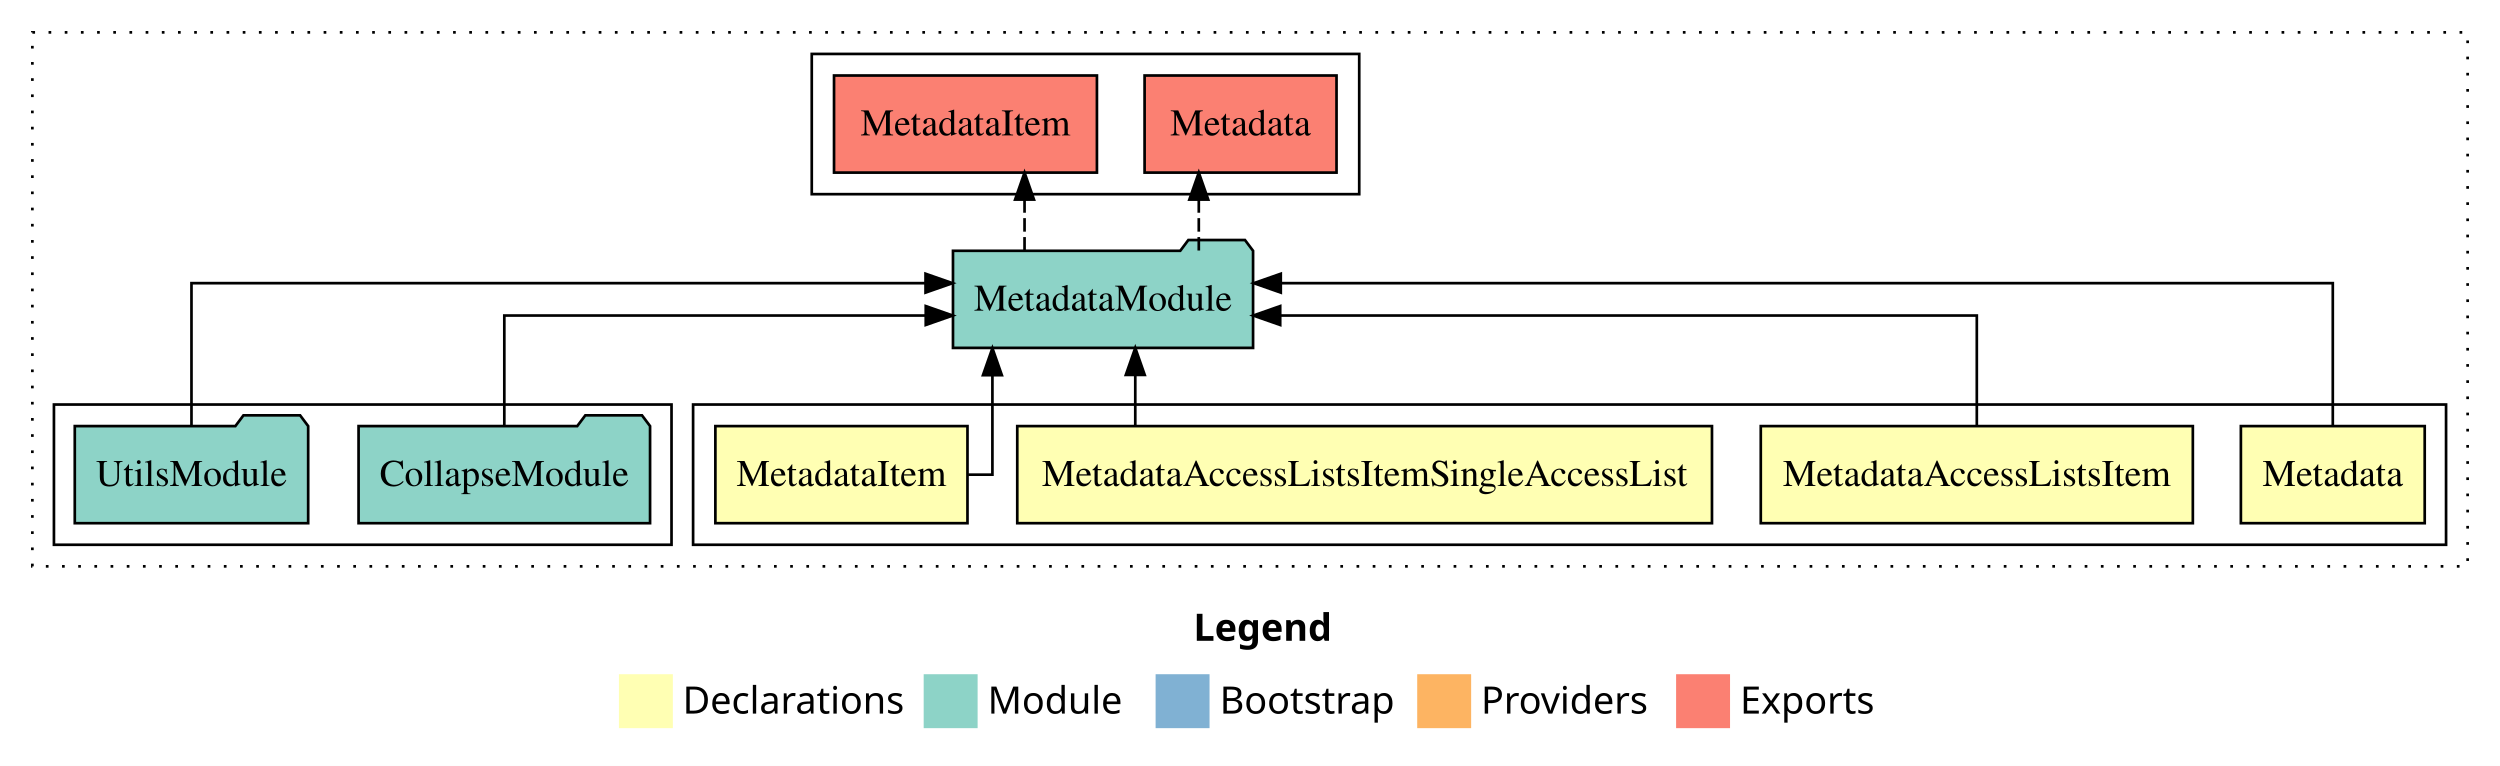
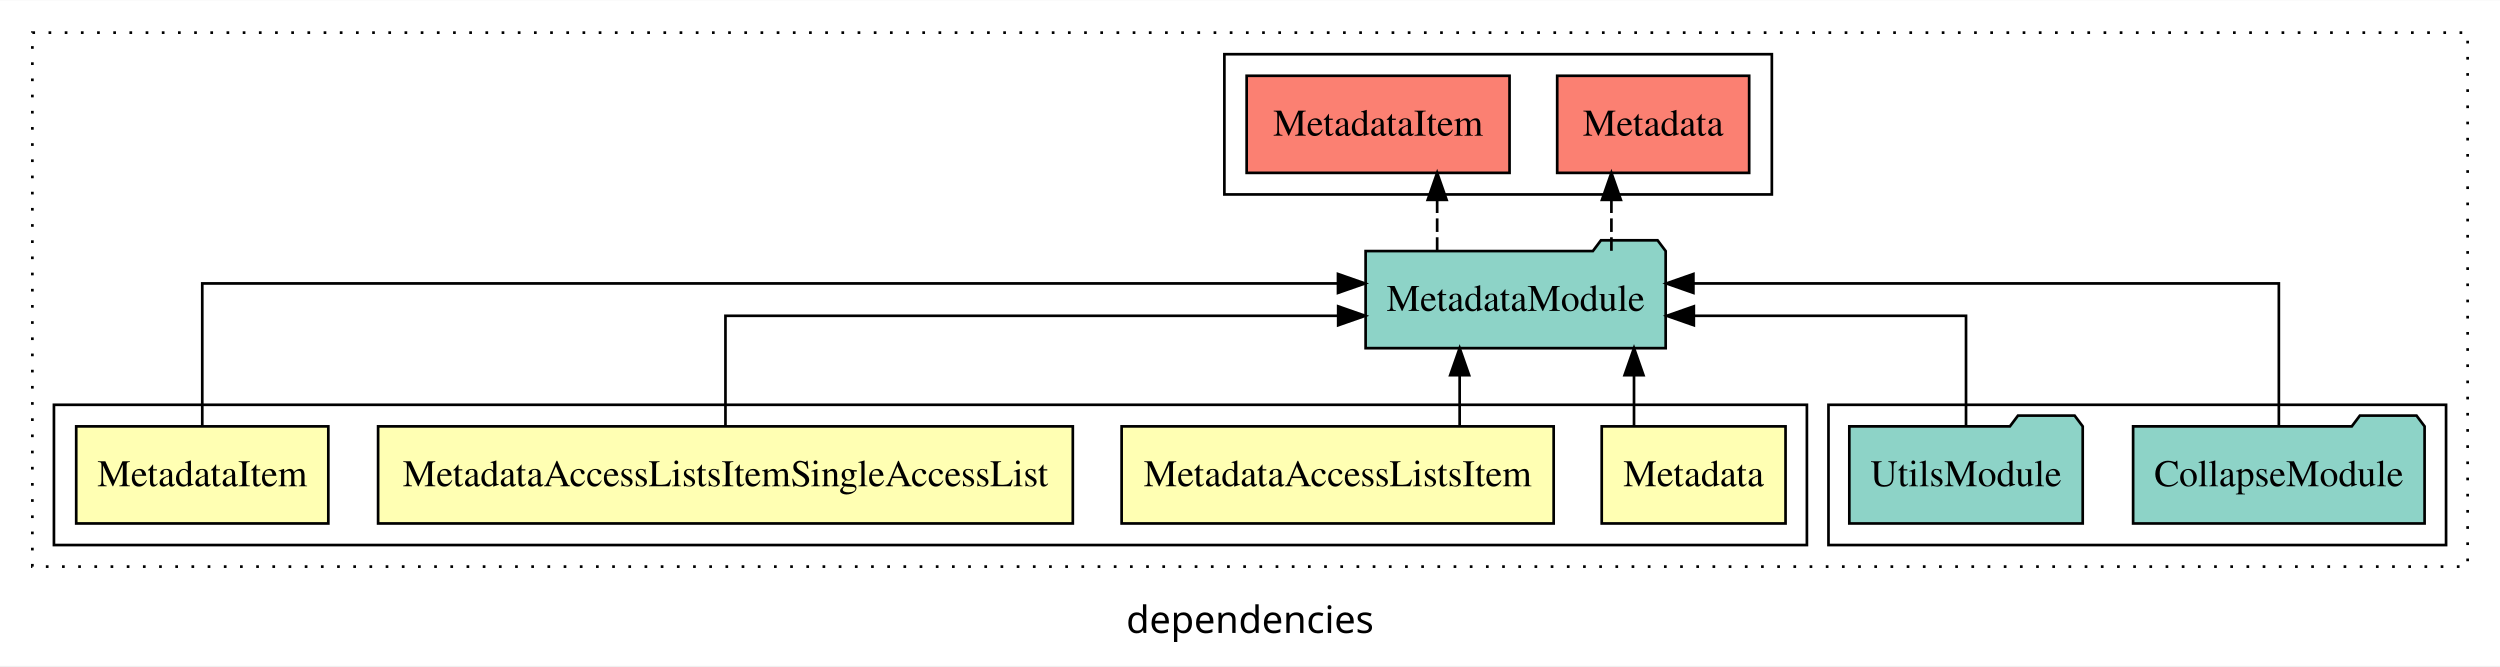
- <svg xmlns="http://www.w3.org/2000/svg" width="927pt" height="284pt" viewBox="0.00 0.00 927.00 284.00">
-   <g id="graph0" class="graph" transform="scale(1 1) rotate(0) translate(4 280)">
-     <polygon fill="#ffffff" stroke="transparent" points="-4,4 -4,-280 923,-280 923,4 -4,4" />
-     <text text-anchor="start" x="438.509" y="-42.4" font-family="sans-serif" font-weight="bold" font-size="14.00" fill="#000000">Legend</text>
-     <polygon fill="#ffffb3" stroke="transparent" points="225.5,-10 225.5,-30 245.5,-30 245.5,-10 225.5,-10" />
-     <text text-anchor="start" x="249.129" y="-15.4" font-family="sans-serif" font-size="14.00" fill="#000000">  Declarations</text>
-     <polygon fill="#8dd3c7" stroke="transparent" points="338.5,-10 338.5,-30 358.5,-30 358.5,-10 338.5,-10" />
-     <text text-anchor="start" x="362.225" y="-15.4" font-family="sans-serif" font-size="14.00" fill="#000000">  Module</text>
-     <polygon fill="#80b1d3" stroke="transparent" points="424.5,-10 424.5,-30 444.5,-30 444.5,-10 424.5,-10" />
-     <text text-anchor="start" x="448.281" y="-15.4" font-family="sans-serif" font-size="14.00" fill="#000000">  Bootstrap</text>
-     <polygon fill="#fdb462" stroke="transparent" points="521.5,-10 521.5,-30 541.5,-30 541.5,-10 521.5,-10" />
-     <text text-anchor="start" x="545.173" y="-15.4" font-family="sans-serif" font-size="14.00" fill="#000000">  Providers</text>
-     <polygon fill="#fb8072" stroke="transparent" points="617.5,-10 617.5,-30 637.5,-30 637.5,-10 617.5,-10" />
-     <text text-anchor="start" x="641.226" y="-15.4" font-family="sans-serif" font-size="14.00" fill="#000000">  Exports</text>
+ <svg xmlns="http://www.w3.org/2000/svg" width="927pt" height="247pt" viewBox="0.00 0.00 927.00 246.80">
+   <g id="graph0" class="graph" transform="scale(1 1) rotate(0) translate(4 242.8)">
+     <polygon fill="white" stroke="transparent" points="-4,4 -4,-242.8 923,-242.8 923,4 -4,4" />
+     <text text-anchor="middle" x="459.5" y="-8.2" font-family="sans-serif" font-size="14.00">dependencies</text>
    <g id="clust1" class="cluster">
-       <polygon fill="none" stroke="#000000" stroke-dasharray="1,5" points="8,-70 8,-268 911,-268 911,-70 8,-70" />
+       <polygon fill="none" stroke="black" stroke-dasharray="1,5" points="8,-32.8 8,-230.8 911,-230.8 911,-32.8 8,-32.8" />
+     </g>
+     <g id="clust7" class="cluster">
+       <polygon fill="none" stroke="black" points="674,-40.8 674,-92.8 903,-92.8 903,-40.8 674,-40.8" />
+     </g>
+     <g id="clust8" class="cluster">
+       <polygon fill="none" stroke="black" points="450,-170.8 450,-222.8 653,-222.8 653,-170.8 450,-170.8" />
    </g>
    <g id="clust2" class="cluster">
-       <polygon fill="none" stroke="#000000" points="253,-78 253,-130 903,-130 903,-78 253,-78" />
-     </g>
-     <g id="clust7" class="cluster">
-       <polygon fill="none" stroke="#000000" points="16,-78 16,-130 245,-130 245,-78 16,-78" />
-     </g>
-     <g id="clust8" class="cluster">
-       <polygon fill="none" stroke="#000000" points="297,-208 297,-260 500,-260 500,-208 297,-208" />
+       <polygon fill="none" stroke="black" points="16,-40.8 16,-92.8 666,-92.8 666,-40.8 16,-40.8" />
    </g>
    <g id="node1" class="node">
-       <polygon fill="#ffffb3" stroke="#000000" points="895.084,-122 826.916,-122 826.916,-86 895.084,-86 895.084,-122" />
-       <text text-anchor="middle" x="861" y="-99.8" font-family="Times,serif" font-size="14.00" fill="#000000">Metadata</text>
+       <polygon fill="#ffffb3" stroke="black" points="658.08,-84.8 589.92,-84.8 589.92,-48.8 658.08,-48.8 658.08,-84.8" />
+       <text text-anchor="middle" x="624" y="-62.6" font-family="Times,serif" font-size="14.00">Metadata</text>
    </g>
    <g id="node5" class="node">
-       <polygon fill="#8dd3c7" stroke="#000000" points="460.635,-187 457.635,-191 436.635,-191 433.635,-187 349.365,-187 349.365,-151 460.635,-151 460.635,-187" />
-       <text text-anchor="middle" x="405" y="-164.8" font-family="Times,serif" font-size="14.00" fill="#000000">MetadataModule</text>
+       <polygon fill="#8dd3c7" stroke="black" points="613.63,-149.8 610.63,-153.8 589.63,-153.8 586.63,-149.8 502.37,-149.8 502.37,-113.8 613.63,-113.8 613.63,-149.8" />
+       <text text-anchor="middle" x="558" y="-127.6" font-family="Times,serif" font-size="14.00">MetadataModule</text>
    </g>
    <g id="edge1" class="edge">
-       <path fill="none" stroke="#000000" d="M861,-122.284C861,-143.321 861,-175 861,-175 861,-175 470.915,-175 470.915,-175" />
-       <polygon fill="#000000" stroke="#000000" points="470.915,-171.5 460.915,-175 470.914,-178.5 470.915,-171.5" />
+       <path fill="none" stroke="black" d="M601.89,-84.91C601.89,-84.91 601.89,-103.79 601.89,-103.79" />
+       <polygon fill="black" stroke="black" points="598.39,-103.79 601.89,-113.79 605.39,-103.79 598.39,-103.79" />
    </g>
    <g id="node2" class="node">
-       <polygon fill="#ffffb3" stroke="#000000" points="809.104,-122 648.896,-122 648.896,-86 809.104,-86 809.104,-122" />
-       <text text-anchor="middle" x="729" y="-99.8" font-family="Times,serif" font-size="14.00" fill="#000000">MetadataAccessListsItem</text>
+       <polygon fill="#ffffb3" stroke="black" points="572.1,-84.8 411.9,-84.8 411.9,-48.8 572.1,-48.8 572.1,-84.8" />
+       <text text-anchor="middle" x="492" y="-62.6" font-family="Times,serif" font-size="14.00">MetadataAccessListsItem</text>
    </g>
    <g id="edge2" class="edge">
-       <path fill="none" stroke="#000000" d="M729,-122.022C729,-139.373 729,-163 729,-163 729,-163 470.698,-163 470.698,-163" />
-       <polygon fill="#000000" stroke="#000000" points="470.698,-159.5 460.698,-163 470.698,-166.5 470.698,-159.5" />
+       <path fill="none" stroke="black" d="M537.24,-84.91C537.24,-84.91 537.24,-103.79 537.24,-103.79" />
+       <polygon fill="black" stroke="black" points="533.74,-103.79 537.24,-113.79 540.74,-103.79 533.74,-103.79" />
    </g>
    <g id="node3" class="node">
-       <polygon fill="#ffffb3" stroke="#000000" points="630.8,-122 373.2,-122 373.2,-86 630.8,-86 630.8,-122" />
-       <text text-anchor="middle" x="502" y="-99.8" font-family="Times,serif" font-size="14.00" fill="#000000">MetadataAccessListsItemSingleAccessList</text>
+       <polygon fill="#ffffb3" stroke="black" points="393.8,-84.8 136.2,-84.8 136.2,-48.8 393.8,-48.8 393.8,-84.8" />
+       <text text-anchor="middle" x="265" y="-62.6" font-family="Times,serif" font-size="14.00">MetadataAccessListsItemSingleAccessList</text>
    </g>
    <g id="edge3" class="edge">
-       <path fill="none" stroke="#000000" d="M416.959,-122.106C416.959,-122.106 416.959,-140.991 416.959,-140.991" />
-       <polygon fill="#000000" stroke="#000000" points="413.459,-140.991 416.959,-150.991 420.459,-140.991 413.459,-140.991" />
+       <path fill="none" stroke="black" d="M265,-84.82C265,-102.17 265,-125.8 265,-125.8 265,-125.8 492.2,-125.8 492.2,-125.8" />
+       <polygon fill="black" stroke="black" points="492.2,-129.3 502.2,-125.8 492.2,-122.3 492.2,-129.3" />
    </g>
    <g id="node4" class="node">
-       <polygon fill="#ffffb3" stroke="#000000" points="354.741,-122 261.259,-122 261.259,-86 354.741,-86 354.741,-122" />
-       <text text-anchor="middle" x="308" y="-99.8" font-family="Times,serif" font-size="14.00" fill="#000000">MetadataItem</text>
+       <polygon fill="#ffffb3" stroke="black" points="117.74,-84.8 24.26,-84.8 24.26,-48.8 117.74,-48.8 117.74,-84.8" />
+       <text text-anchor="middle" x="71" y="-62.6" font-family="Times,serif" font-size="14.00">MetadataItem</text>
    </g>
    <g id="edge4" class="edge">
-       <path fill="none" stroke="#000000" d="M354.99,-104C360.376,-104 363.985,-104 363.985,-104 363.985,-104 363.985,-140.894 363.985,-140.894" />
-       <polygon fill="#000000" stroke="#000000" points="360.485,-140.894 363.985,-150.894 367.485,-140.894 360.485,-140.894" />
+       <path fill="none" stroke="black" d="M71,-85.08C71,-106.12 71,-137.8 71,-137.8 71,-137.8 492.13,-137.8 492.13,-137.8" />
+       <polygon fill="black" stroke="black" points="492.13,-141.3 502.13,-137.8 492.13,-134.3 492.13,-141.3" />
    </g>
    <g id="node8" class="node">
-       <polygon fill="#fb8072" stroke="#000000" points="491.585,-252 420.415,-252 420.415,-216 491.585,-216 491.585,-252" />
-       <text text-anchor="middle" x="456" y="-229.8" font-family="Times,serif" font-size="14.00" fill="#000000">Metadata </text>
+       <polygon fill="#fb8072" stroke="black" points="644.59,-214.8 573.41,-214.8 573.41,-178.8 644.59,-178.8 644.59,-214.8" />
+       <text text-anchor="middle" x="609" y="-192.6" font-family="Times,serif" font-size="14.00">Metadata </text>
    </g>
    <g id="edge7" class="edge">
-       <path fill="none" stroke="#000000" stroke-dasharray="5,2" d="M440.512,-187.106C440.512,-187.106 440.512,-205.991 440.512,-205.991" />
-       <polygon fill="#000000" stroke="#000000" points="437.012,-205.991 440.512,-215.991 444.012,-205.991 437.012,-205.991" />
+       <path fill="none" stroke="black" stroke-dasharray="5,2" d="M593.51,-149.91C593.51,-149.91 593.51,-168.79 593.51,-168.79" />
+       <polygon fill="black" stroke="black" points="590.01,-168.79 593.51,-178.79 597.01,-168.79 590.01,-168.79" />
    </g>
    <g id="node9" class="node">
-       <polygon fill="#fb8072" stroke="#000000" points="402.741,-252 305.259,-252 305.259,-216 402.741,-216 402.741,-252" />
-       <text text-anchor="middle" x="354" y="-229.8" font-family="Times,serif" font-size="14.00" fill="#000000">MetadataItem </text>
+       <polygon fill="#fb8072" stroke="black" points="555.74,-214.8 458.26,-214.8 458.26,-178.8 555.74,-178.8 555.74,-214.8" />
+       <text text-anchor="middle" x="507" y="-192.6" font-family="Times,serif" font-size="14.00">MetadataItem </text>
    </g>
    <g id="edge8" class="edge">
-       <path fill="none" stroke="#000000" stroke-dasharray="5,2" d="M375.902,-187.106C375.902,-187.106 375.902,-205.991 375.902,-205.991" />
-       <polygon fill="#000000" stroke="#000000" points="372.402,-205.991 375.902,-215.991 379.402,-205.991 372.402,-205.991" />
+       <path fill="none" stroke="black" stroke-dasharray="5,2" d="M528.9,-149.91C528.9,-149.91 528.9,-168.79 528.9,-168.79" />
+       <polygon fill="black" stroke="black" points="525.4,-168.79 528.9,-178.79 532.4,-168.79 525.4,-168.79" />
    </g>
    <g id="node6" class="node">
-       <polygon fill="#8dd3c7" stroke="#000000" points="237.042,-122 234.042,-126 213.042,-126 210.042,-122 128.958,-122 128.958,-86 237.042,-86 237.042,-122" />
-       <text text-anchor="middle" x="183" y="-99.8" font-family="Times,serif" font-size="14.00" fill="#000000">CollapseModule</text>
+       <polygon fill="#8dd3c7" stroke="black" points="895.04,-84.8 892.04,-88.8 871.04,-88.8 868.04,-84.8 786.96,-84.8 786.96,-48.8 895.04,-48.8 895.04,-84.8" />
+       <text text-anchor="middle" x="841" y="-62.6" font-family="Times,serif" font-size="14.00">CollapseModule</text>
    </g>
    <g id="edge5" class="edge">
-       <path fill="none" stroke="#000000" d="M183,-122.022C183,-139.373 183,-163 183,-163 183,-163 339.267,-163 339.267,-163" />
-       <polygon fill="#000000" stroke="#000000" points="339.267,-166.5 349.267,-163 339.267,-159.5 339.267,-166.5" />
+       <path fill="none" stroke="black" d="M841,-85.08C841,-106.12 841,-137.8 841,-137.8 841,-137.8 623.91,-137.8 623.91,-137.8" />
+       <polygon fill="black" stroke="black" points="623.91,-134.3 613.91,-137.8 623.91,-141.3 623.91,-134.3" />
    </g>
    <g id="node7" class="node">
-       <polygon fill="#8dd3c7" stroke="#000000" points="110.273,-122 107.273,-126 86.273,-126 83.273,-122 23.727,-122 23.727,-86 110.273,-86 110.273,-122" />
-       <text text-anchor="middle" x="67" y="-99.8" font-family="Times,serif" font-size="14.00" fill="#000000">UtilsModule</text>
+       <polygon fill="#8dd3c7" stroke="black" points="768.27,-84.8 765.27,-88.8 744.27,-88.8 741.27,-84.8 681.73,-84.8 681.73,-48.8 768.27,-48.8 768.27,-84.8" />
+       <text text-anchor="middle" x="725" y="-62.6" font-family="Times,serif" font-size="14.00">UtilsModule</text>
    </g>
    <g id="edge6" class="edge">
-       <path fill="none" stroke="#000000" d="M67,-122.284C67,-143.321 67,-175 67,-175 67,-175 339.186,-175 339.186,-175" />
-       <polygon fill="#000000" stroke="#000000" points="339.186,-178.5 349.186,-175 339.186,-171.5 339.186,-178.5" />
+       <path fill="none" stroke="black" d="M725,-84.82C725,-102.17 725,-125.8 725,-125.8 725,-125.8 624.07,-125.8 624.07,-125.8" />
+       <polygon fill="black" stroke="black" points="624.07,-122.3 614.07,-125.8 624.07,-129.3 624.07,-122.3" />
    </g>
  </g>
</svg>
